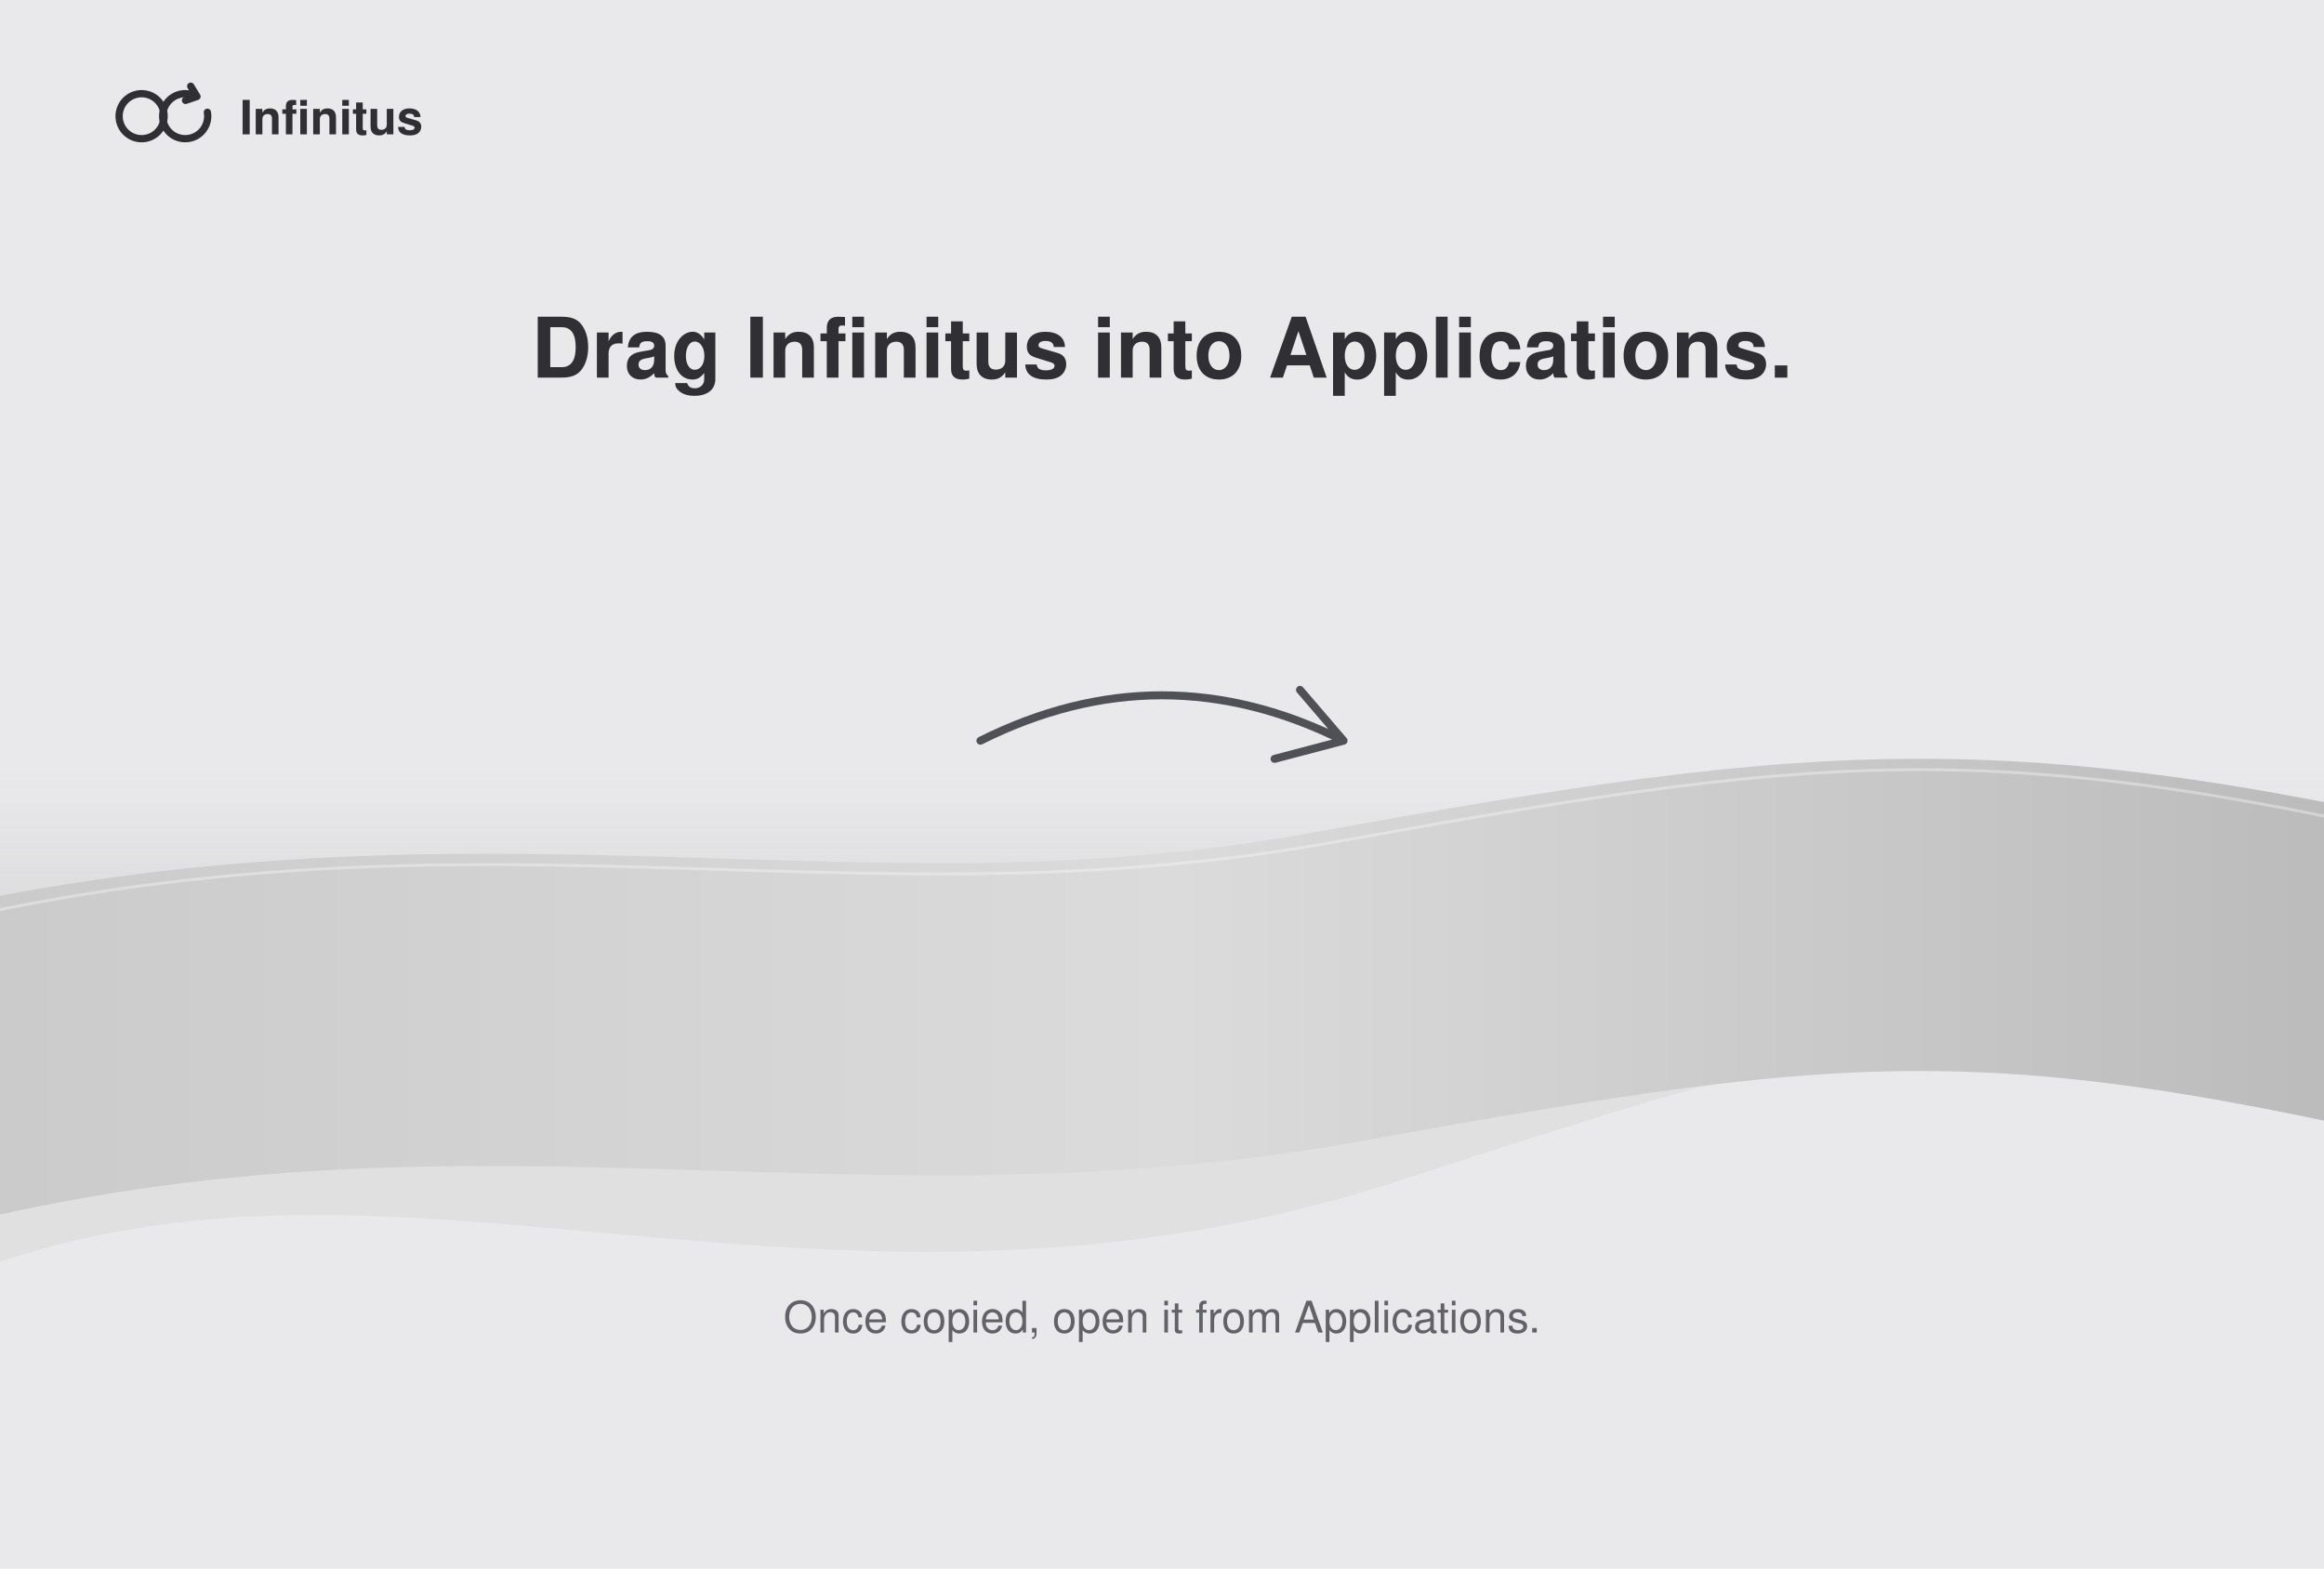
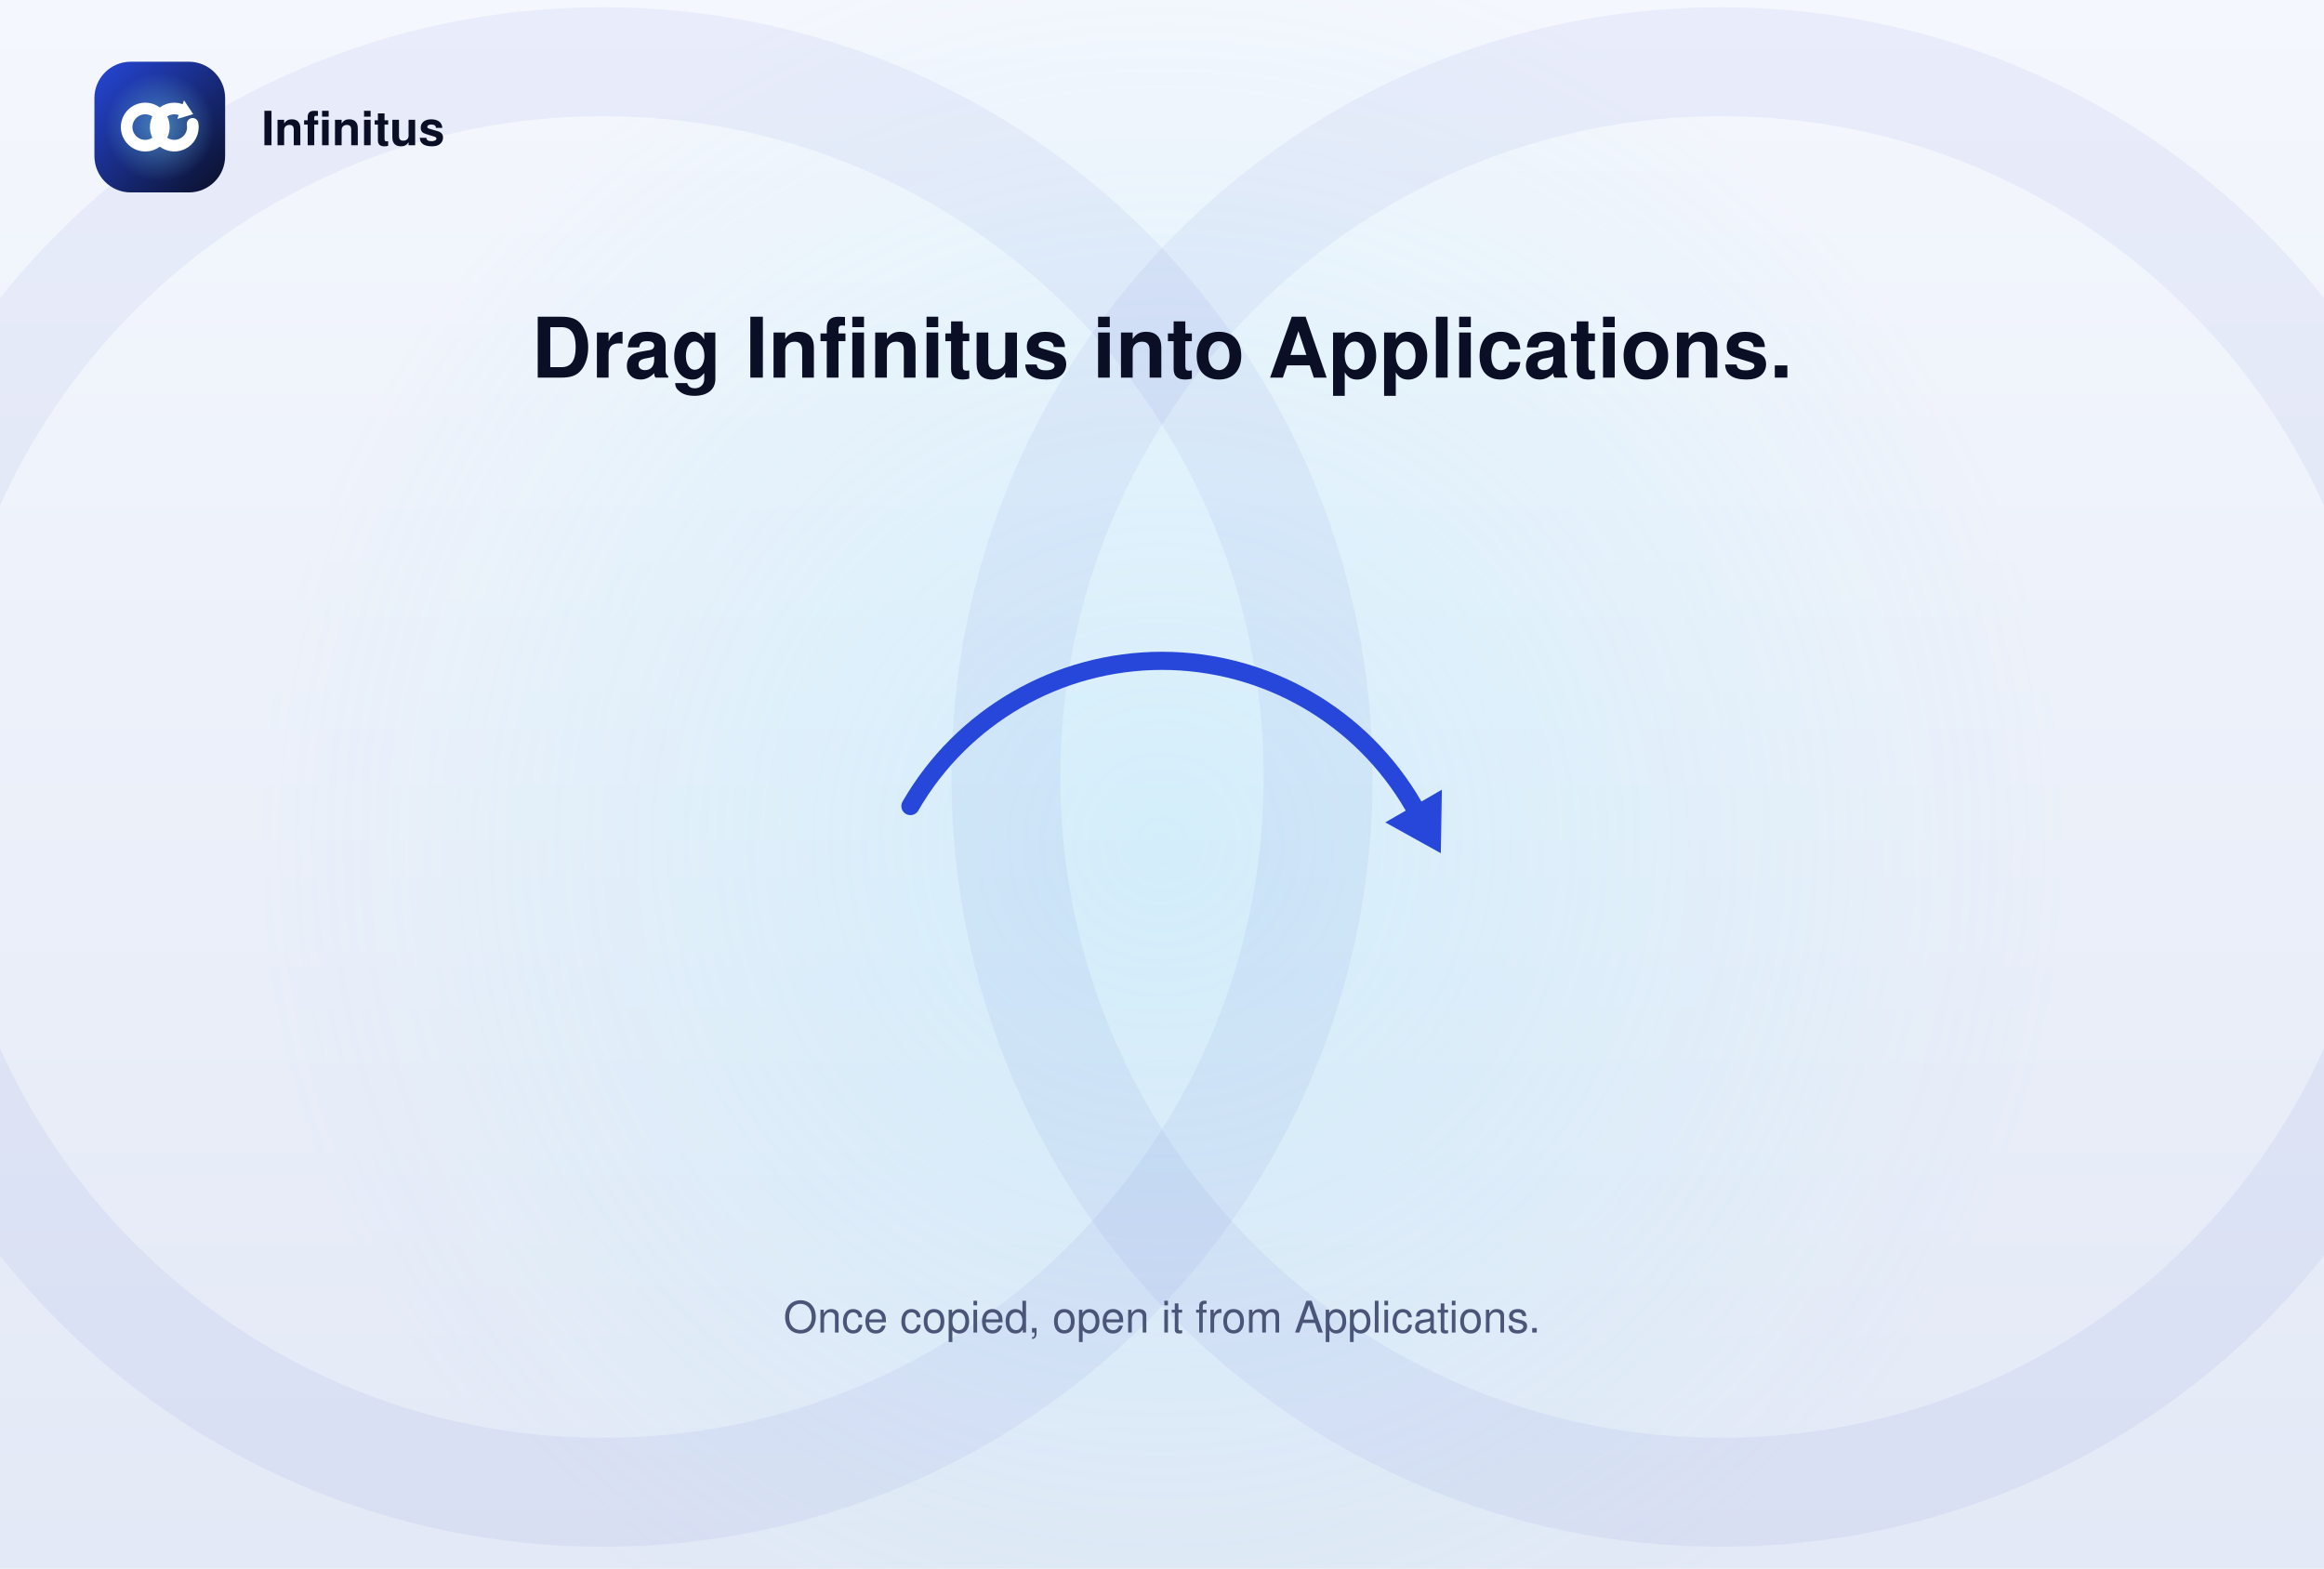
<svg xmlns="http://www.w3.org/2000/svg" width="1280" height="864" viewBox="0 0 640 432">
  <defs>
-     <linearGradient id="veil" x1="0" y1="0" x2="0" y2="1">
-       <stop stop-color="#B7B7B7" stop-opacity="0" />
-       <stop offset=".55" stop-color="#A5A5A5" stop-opacity=".24" />
-       <stop offset="1" stop-color="#D1D1D1" stop-opacity=".4" />
+     <linearGradient id="base" x1="0" y1="0" x2="0" y2="1">
+       <stop stop-color="#F4F7FD" />
+       <stop offset="1" stop-color="#E3E9F6" />
    </linearGradient>
-     <linearGradient id="silk" x1="0" y1="0" x2="1" y2="0">
-       <stop stop-color="#C8C8C8" />
-       <stop offset=".5" stop-color="#DBDBDB" />
-       <stop offset="1" stop-color="#B5B5B5" />
+     <radialGradient id="ion" cx="320" cy="232" r="250" gradientUnits="userSpaceOnUse">
+       <stop stop-color="#80E8FF" stop-opacity=".22" />
+       <stop offset="1" stop-color="#80E8FF" stop-opacity="0" />
+     </radialGradient>
+     <linearGradient id="squircle" x1="0" y1="0" x2="1" y2="1">
+       <stop stop-color="#2647D9" />
+       <stop offset="1" stop-color="#0A0F26" />
    </linearGradient>
+     <radialGradient id="ionSmall" cx="44" cy="35" r="15" gradientUnits="userSpaceOnUse">
+       <stop stop-color="#80E8FF" stop-opacity=".45" />
+       <stop offset="1" stop-color="#80E8FF" stop-opacity="0" />
+     </radialGradient>
  </defs>
-   <rect width="640" height="432" fill="#E9E9EB" />
-   <path d="M-60 293C95 220 214 304 362 256S559 191 707 257" stroke="url(#veil)" stroke-width="146" fill="none" opacity="1" stroke-linecap="round" stroke-linejoin="round" />
-   <path d="M-60 306C113 252 223 298 367 272S553 242 707 280" stroke="url(#silk)" stroke-width="86" fill="none" opacity="1" stroke-linecap="round" stroke-linejoin="round" />
-   <path d="M-60 266C113 212 223 258 367 232S553 202 707 240" stroke="#F5F5F5" stroke-width="0.8" fill="none" opacity="0.42" stroke-linecap="round" stroke-linejoin="round" />
-   <g fill="none" stroke="#303034" stroke-width="2.0" stroke-linecap="round" stroke-linejoin="round">
-     <circle cx="39" cy="32" r="6.2" />
-     <path d="M57.11 30.92A6.2 6.2 0 1 1 53.12 26.17" />
-     <path d="M51.09 27.65L54.25 26.58L52.52 23.74" />
+   <rect width="640" height="432" fill="url(#base)" />
+   <rect width="640" height="432" fill="url(#ion)" />
+   <g fill="none" stroke="#2647D9" stroke-opacity=".055" stroke-width="30">
+     <circle cx="166" cy="214" r="197" />
+     <circle cx="474" cy="214" r="197" />
  </g>
-   <text x="66" y="37" fill="#303034" font-family="Helvetica" font-size="13" font-weight="700">Infinitus</text>
-   <text x="320" y="104" fill="#303034" font-family="Helvetica" font-size="23" font-weight="700" text-anchor="middle">Drag Infinitus into Applications.</text>
-   <path d="M270 204Q320 179 370 204M358 190L370 204L351 209" stroke="#505057" stroke-width="2.2" fill="none" opacity="1" stroke-linecap="round" stroke-linejoin="round" />
-   <text x="320" y="367" fill="#626269" font-family="Helvetica" font-size="12" font-weight="400" text-anchor="middle">Once copied, open it from Applications.</text>
+   <rect x="26" y="17" width="36" height="36" rx="10" fill="url(#squircle)" />
+   <rect x="26" y="17" width="36" height="36" rx="10" fill="url(#ionSmall)" />
+   <g transform="translate(40 35) scale(1.6)" fill="none" stroke="#FFFFFF" stroke-width="2" stroke-linecap="round">
+     <circle cx="0" cy="0" r="3.2" />
+     <path d="M8.151 -0.556A3.2 3.2 0 1 1 6.094 -3.007" />
+     <path d="M8.256 -2.225L6.675 -4.605L5.513 -1.409Z" fill="#FFFFFF" stroke="none" />
+   </g>
+   <text x="72" y="40" fill="#0A0F26" font-family="Helvetica" font-size="13" font-weight="700">Infinitus</text>
+   <text x="320" y="104" fill="#0A0F26" font-family="Helvetica" font-size="23" font-weight="700" text-anchor="middle">Drag Infinitus into Applications.</text>
+   <path d="M250.72 222A80 80 0 0 1 389.28 222" stroke="#2647D9" stroke-width="5" fill="none" stroke-linecap="round" />
+   <path d="M396.78 234.99L397.07 217.50L381.49 226.50Z" fill="#2647D9" />
+   <text x="320" y="367" fill="#4A5578" font-family="Helvetica" font-size="12" font-weight="400" text-anchor="middle">Once copied, open it from Applications.</text>
</svg>
